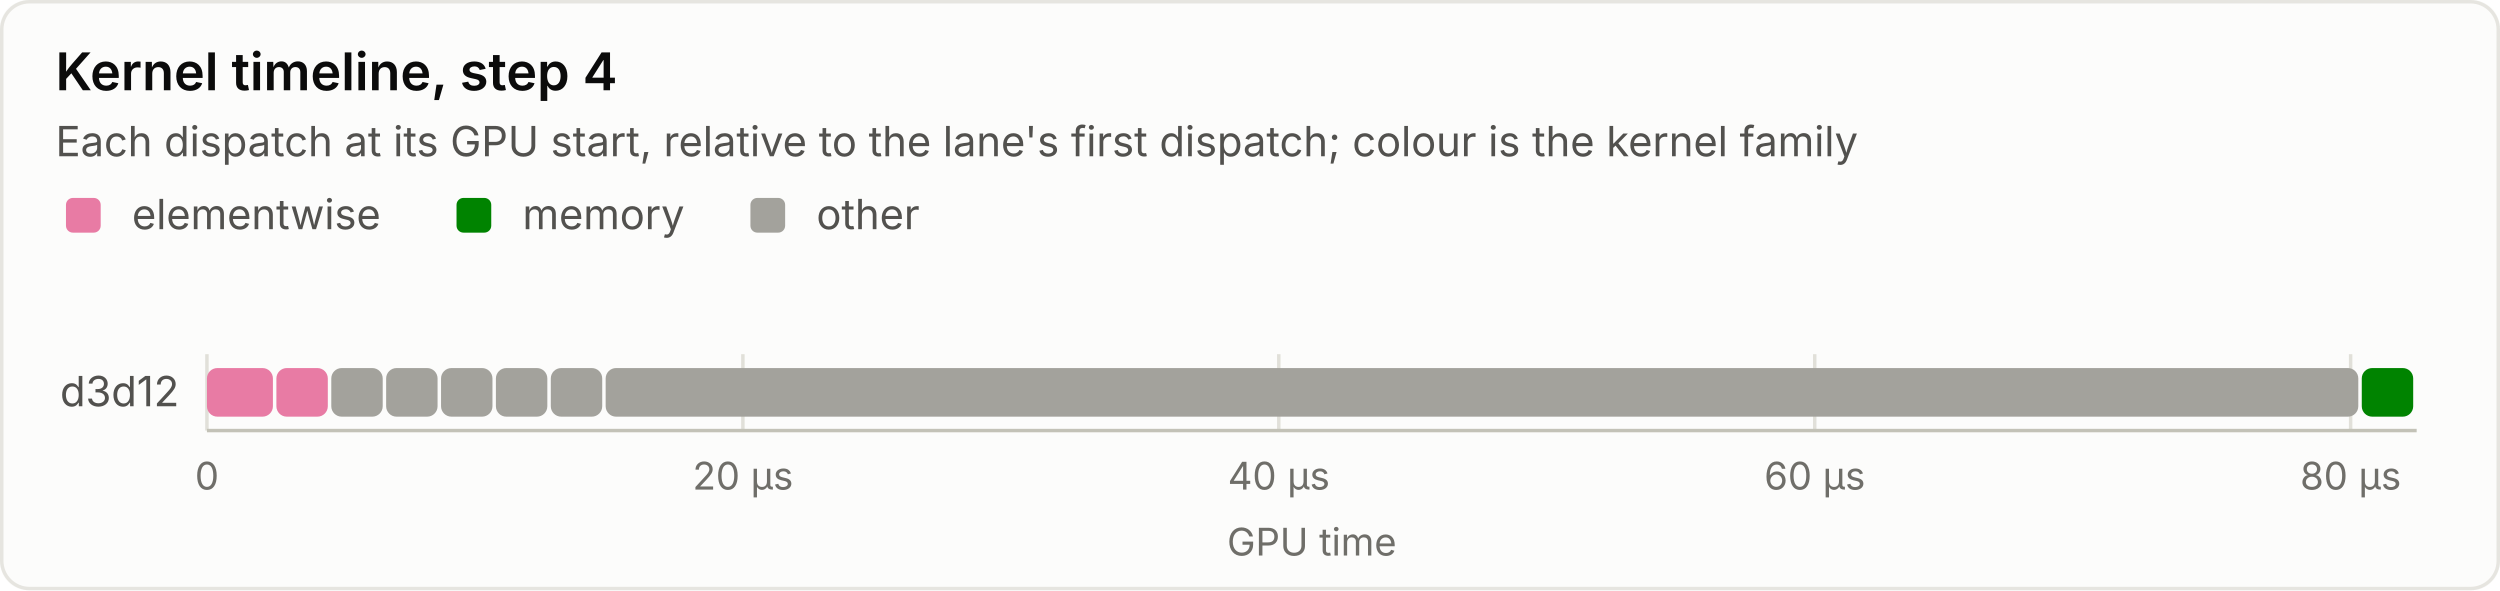
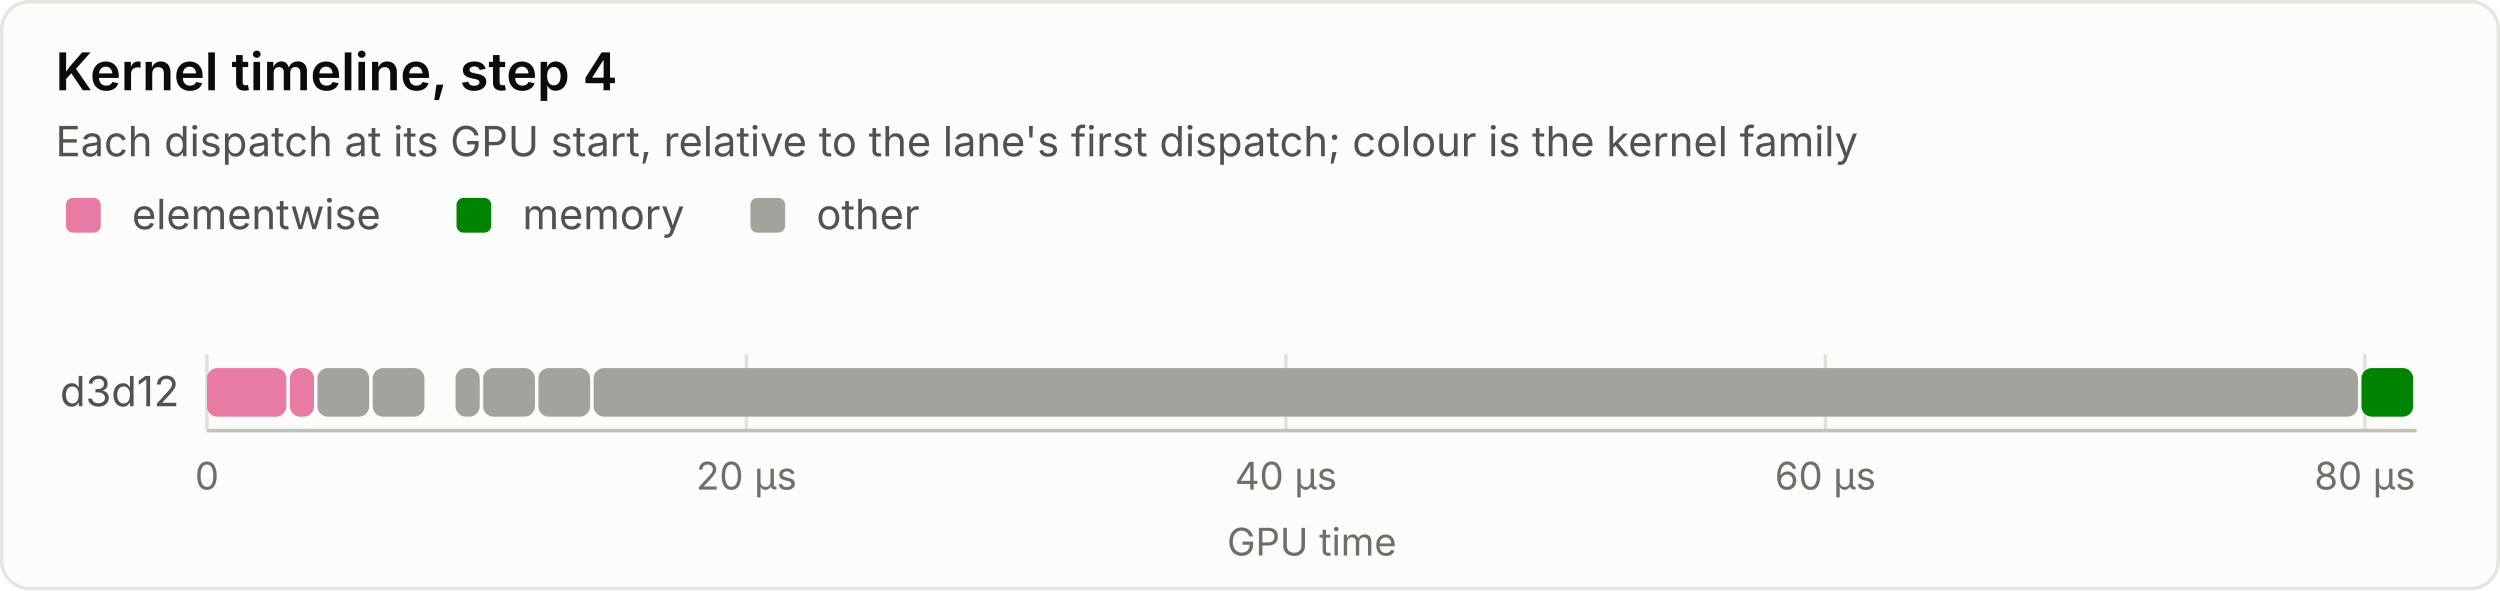
<svg xmlns="http://www.w3.org/2000/svg" width="720" height="170" viewBox="0 0 720 170" role="img" aria-labelledby="kernels-timeline-title kernels-timeline-desc">
  <style>text{font-family:system-ui,-apple-system,'Segoe UI',sans-serif}.line{fill:none;stroke-width:2;stroke-linejoin:round;stroke-linecap:round}.bg{fill:#fcfcfb}.frame{fill:none;stroke:#e6e5e0}.t1{fill:#0b0b0b}.t2{fill:#52514e}.t3{fill:#6f6e69}.grid{stroke:#e1e0d9}.axis{stroke:#c3c2b7}.ref{stroke:#52514e}.band{fill:#f0efec}.ring{stroke:#fcfcfb}.gap{stroke:#fcfcfb}.qx{fill:#f0efec}.qz{fill:#fcfcfb;stroke:#52514e}.emph{stroke:#52514e}.fn{fill:#a3a29c}.sn{stroke:#a3a29c}.f0{fill:#2a78d6}.s0{stroke:#2a78d6}.f1{fill:#eb6834}.s1{stroke:#eb6834}.f2{fill:#1baf7a}.s2{stroke:#1baf7a}.f3{fill:#eda100}.s3{stroke:#eda100}.f4{fill:#e87ba4}.s4{stroke:#e87ba4}.f5{fill:#008300}.s5{stroke:#008300}.f6{fill:#6250d6}.s6{stroke:#6250d6}.f7{fill:#e34948}.s7{stroke:#e34948}.q0{fill:#cde2fb}.q1{fill:#b7d3f6}.q2{fill:#9ec5f4}.q3{fill:#86b6ef}.q4{fill:#6da7ec}.q5{fill:#5598e7}.q6{fill:#3987e5}.q7{fill:#2a78d6}.q8{fill:#256abf}.q9{fill:#1c5cab}.q10{fill:#184f95}.q11{fill:#104281}.q12{fill:#0d366b}.fgood{fill:#0ca30c}.sgood{stroke:#0ca30c}.fwarn{fill:#fab219}.swarn{stroke:#fab219}.fserious{fill:#ec835a}.sserious{stroke:#ec835a}.fcrit{fill:#d03b3b}.scrit{stroke:#d03b3b}@media (prefers-color-scheme:dark){.bg{fill:#1a1a19}.frame{fill:none;stroke:#2c2c2a}.t1{fill:#f0efec}.t2{fill:#c3c2b7}.t3{fill:#898781}.grid{stroke:#2c2c2a}.axis{stroke:#383835}.ref{stroke:#c3c2b7}.band{fill:#242423}.ring{stroke:#1a1a19}.gap{stroke:#1a1a19}.qx{fill:#242423}.qz{fill:#1a1a19;stroke:#c3c2b7}.emph{stroke:#c3c2b7}.fn{fill:#6f6e69}.sn{stroke:#6f6e69}.f0{fill:#3987e5}.s0{stroke:#3987e5}.f1{fill:#d95926}.s1{stroke:#d95926}.f2{fill:#199e70}.s2{stroke:#199e70}.f3{fill:#c98500}.s3{stroke:#c98500}.f4{fill:#d55181}.s4{stroke:#d55181}.f5{fill:#008300}.s5{stroke:#008300}.f6{fill:#9085e9}.s6{stroke:#9085e9}.f7{fill:#e66767}.s7{stroke:#e66767}.q0{fill:#0d366b}.q1{fill:#104281}.q2{fill:#184f95}.q3{fill:#1c5cab}.q4{fill:#256abf}.q5{fill:#2a78d6}.q6{fill:#3987e5}.q7{fill:#5598e7}.q8{fill:#6da7ec}.q9{fill:#86b6ef}.q10{fill:#9ec5f4}.q11{fill:#b7d3f6}.q12{fill:#cde2fb}}</style>
  <rect class="bg" x="0" y="0" width="720" height="170" rx="8" />
  <rect class="frame" x="0.5" y="0.5" width="719" height="169" rx="8" />
  <text class="t1" x="16" y="26" font-size="15" font-weight="600">Kernel timeline, step 4</text>
  <text class="t2" x="16" y="45" font-size="12">Each dispatch at its GPU start, relative to the lane's first dispatch; colour is the kernel family</text>
  <rect class="f4" x="19" y="57" width="10" height="10" rx="2" />
  <text class="t2" x="38" y="66" font-size="12">elementwise</text>
  <rect class="f5" x="131.48" y="57" width="10" height="10" rx="2" />
  <text class="t2" x="150.48" y="66" font-size="12">memory</text>
  <rect class="fn" x="216.12" y="57" width="10" height="10" rx="2" />
  <text class="t2" x="235.12" y="66" font-size="12">other</text>
  <line class="grid" x1="59.6" y1="102" x2="59.6" y2="124" stroke-width="1" />
-   <line class="grid" x1="213.95" y1="102" x2="213.95" y2="124" stroke-width="1" />
-   <line class="grid" x1="368.29" y1="102" x2="368.29" y2="124" stroke-width="1" />
-   <line class="grid" x1="522.64" y1="102" x2="522.64" y2="124" stroke-width="1" />
-   <line class="grid" x1="676.98" y1="102" x2="676.98" y2="124" stroke-width="1" />
+   <line class="grid" x1="214.97" y1="102" x2="214.97" y2="124" stroke-width="1" />
+   <line class="grid" x1="370.34" y1="102" x2="370.34" y2="124" stroke-width="1" />
+   <line class="grid" x1="525.71" y1="102" x2="525.71" y2="124" stroke-width="1" />
+   <line class="grid" x1="681.08" y1="102" x2="681.08" y2="124" stroke-width="1" />
  <text class="t2" x="51.6" y="117" font-size="12" text-anchor="end">d3d12</text>
-   <rect class="f4" x="59.6" y="106" width="19" height="14" rx="3" />
-   <rect class="f4" x="79.6" y="106" width="14.81" height="14" rx="3" />
-   <rect class="fn" x="95.41" y="106" width="14.81" height="14" rx="3" />
-   <rect class="fn" x="111.21" y="106" width="14.81" height="14" rx="3" />
-   <rect class="fn" x="127.02" y="106" width="14.81" height="14" rx="3" />
-   <rect class="fn" x="142.82" y="106" width="14.81" height="14" rx="3" />
-   <rect class="fn" x="158.63" y="106" width="14.81" height="14" rx="3" />
-   <rect class="fn" x="174.43" y="106" width="504.76" height="14" rx="3" />
-   <rect class="f5" x="680.19" y="106" width="14.81" height="14" rx="3" />
+   <rect class="f4" x="59.6" y="106" width="22.87" height="14" rx="3" />
+   <rect class="f4" x="83.47" y="106" width="6.96" height="14" rx="3" />
+   <rect class="fn" x="91.42" y="106" width="14.91" height="14" rx="3" />
+   <rect class="fn" x="107.33" y="106" width="14.91" height="14" rx="3" />
+   <rect class="fn" x="131.2" y="106" width="6.96" height="14" rx="3" />
+   <rect class="fn" x="139.15" y="106" width="14.91" height="14" rx="3" />
+   <rect class="fn" x="155.06" y="106" width="14.91" height="14" rx="3" />
+   <rect class="fn" x="170.97" y="106" width="508.12" height="14" rx="3" />
+   <rect class="f5" x="680.09" y="106" width="14.91" height="14" rx="3" />
  <text class="t3" x="59.6" y="141" font-size="11" text-anchor="middle">0</text>
-   <text class="t3" x="213.95" y="141" font-size="11" text-anchor="middle">20 µs</text>
-   <text class="t3" x="368.29" y="141" font-size="11" text-anchor="middle">40 µs</text>
-   <text class="t3" x="522.64" y="141" font-size="11" text-anchor="middle">60 µs</text>
-   <text class="t3" x="676.98" y="141" font-size="11" text-anchor="middle">80 µs</text>
+   <text class="t3" x="214.97" y="141" font-size="11" text-anchor="middle">20 µs</text>
+   <text class="t3" x="370.34" y="141" font-size="11" text-anchor="middle">40 µs</text>
+   <text class="t3" x="525.71" y="141" font-size="11" text-anchor="middle">60 µs</text>
+   <text class="t3" x="681.08" y="141" font-size="11" text-anchor="middle">80 µs</text>
  <line class="axis" x1="59.6" y1="124" x2="696" y2="124" stroke-width="1" />
  <text class="t3" x="377.8" y="160" font-size="11" text-anchor="middle">GPU time</text>
</svg>
